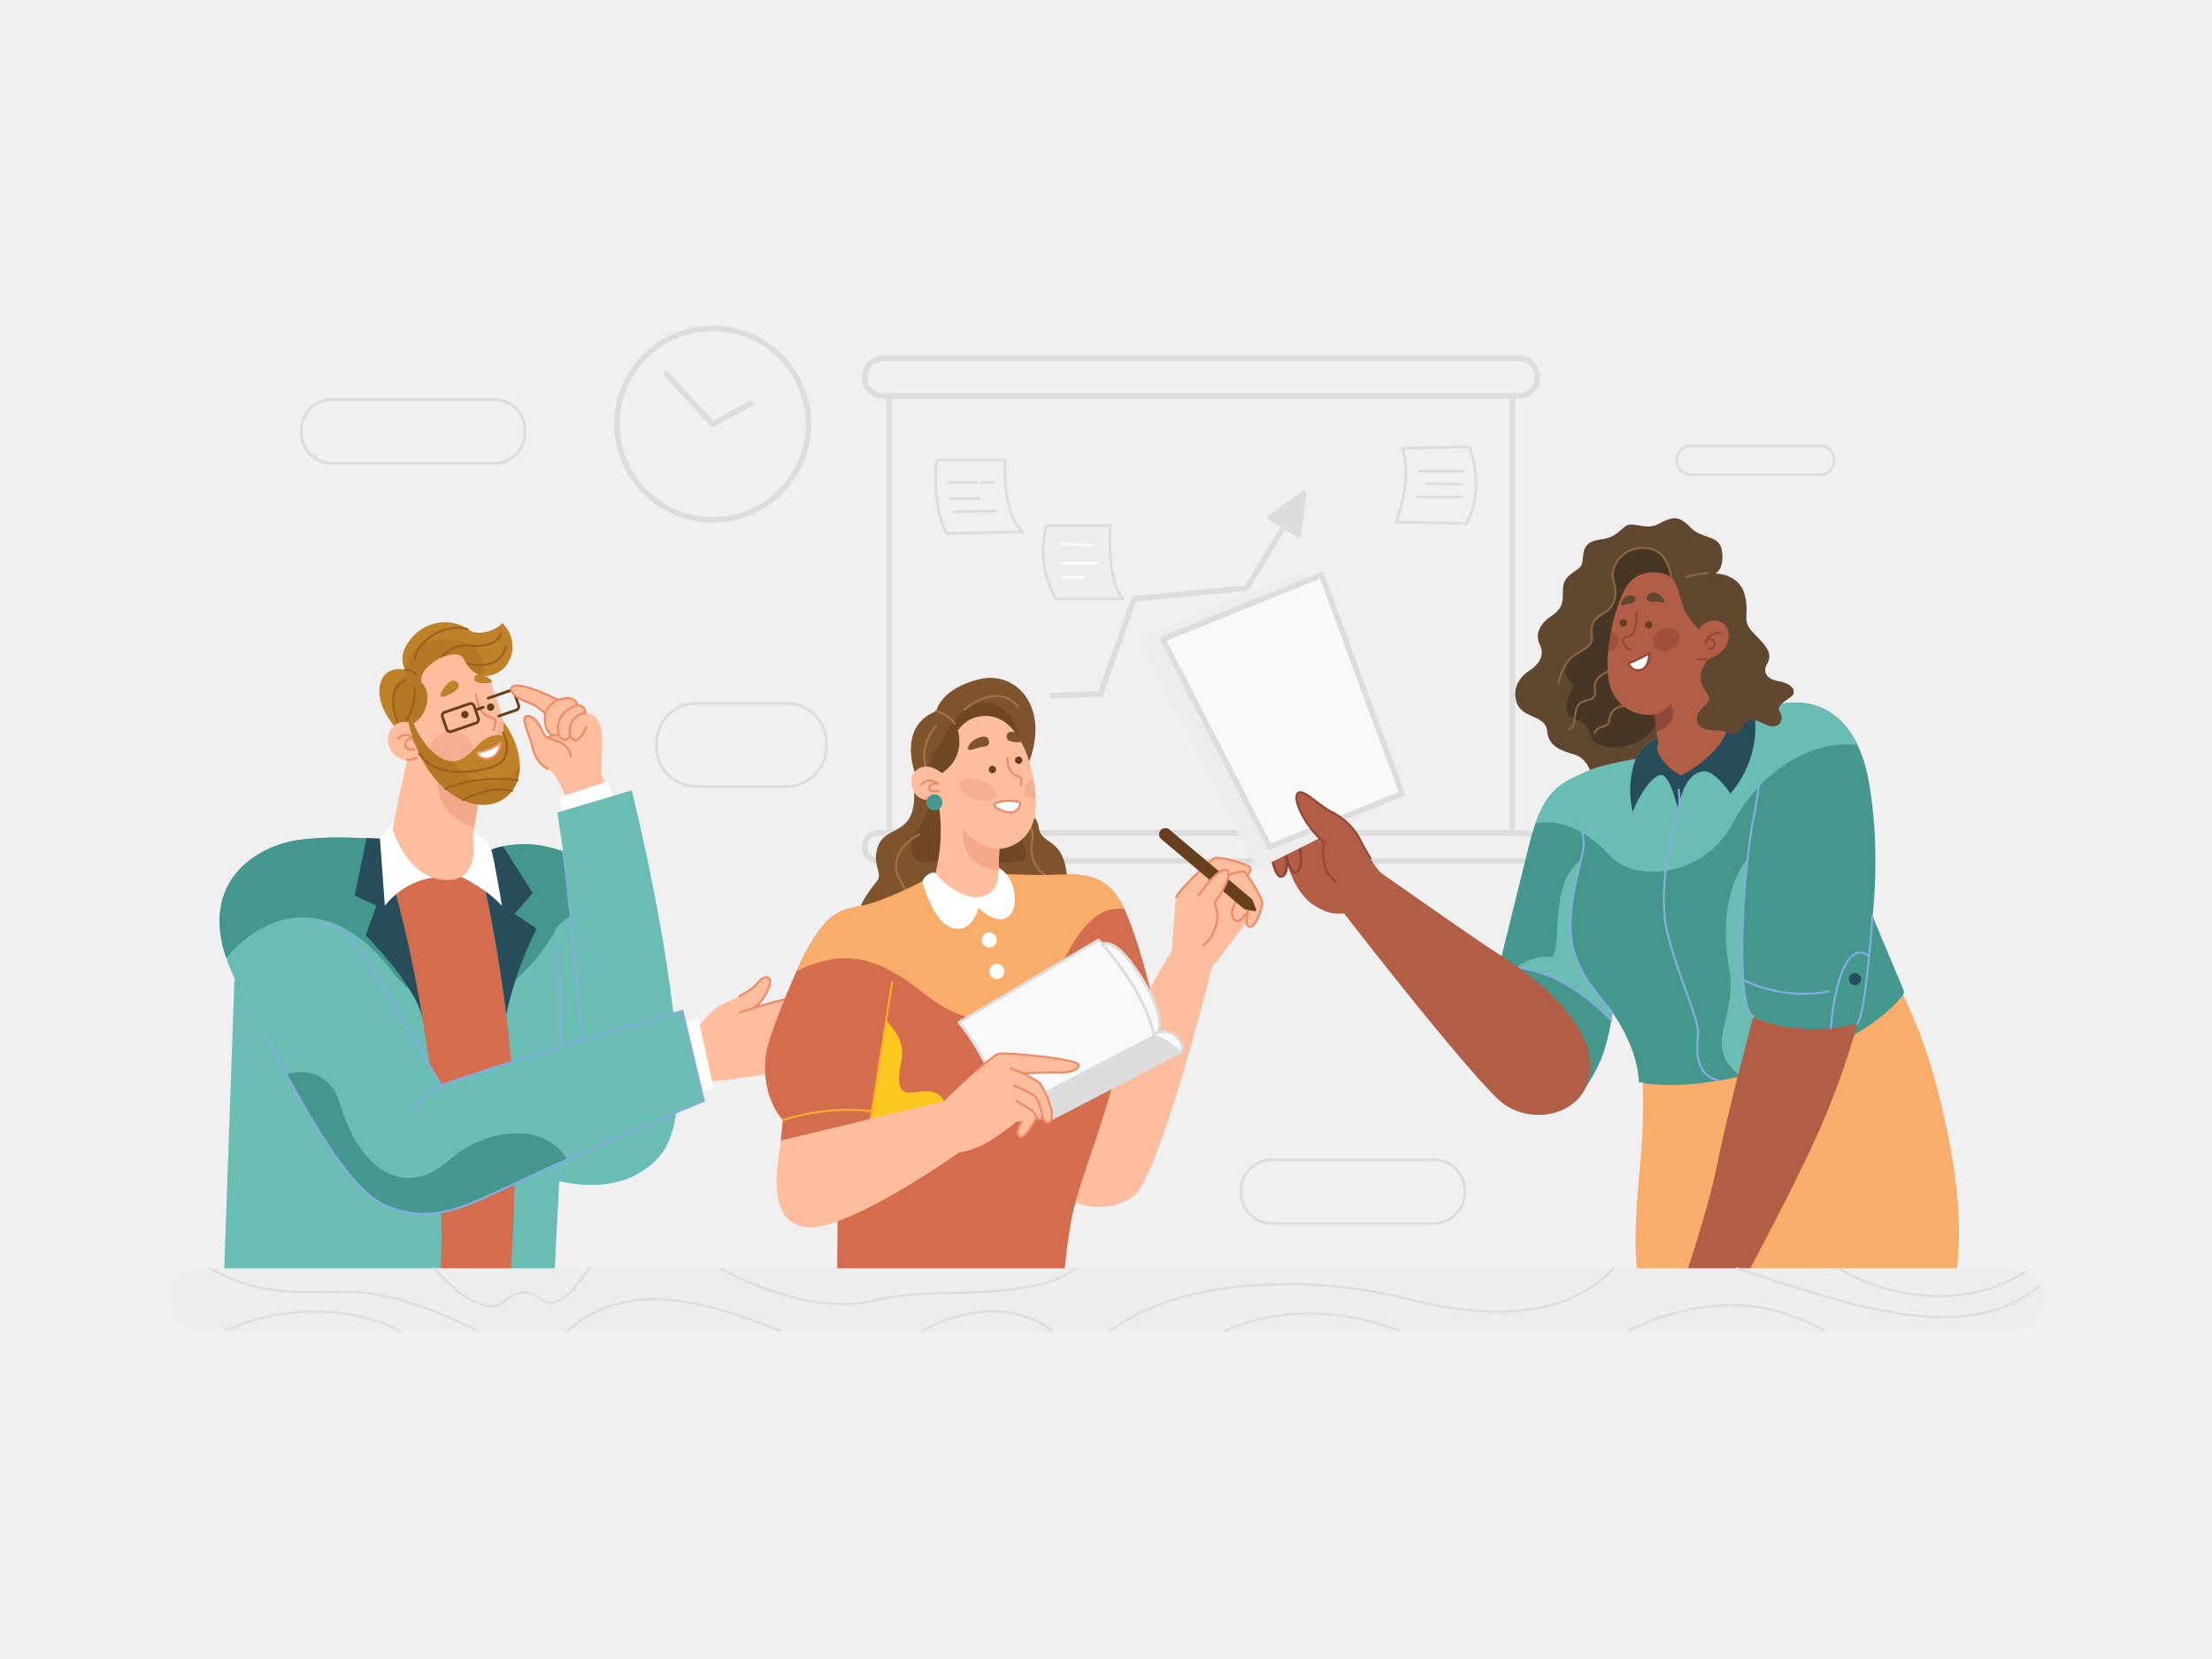
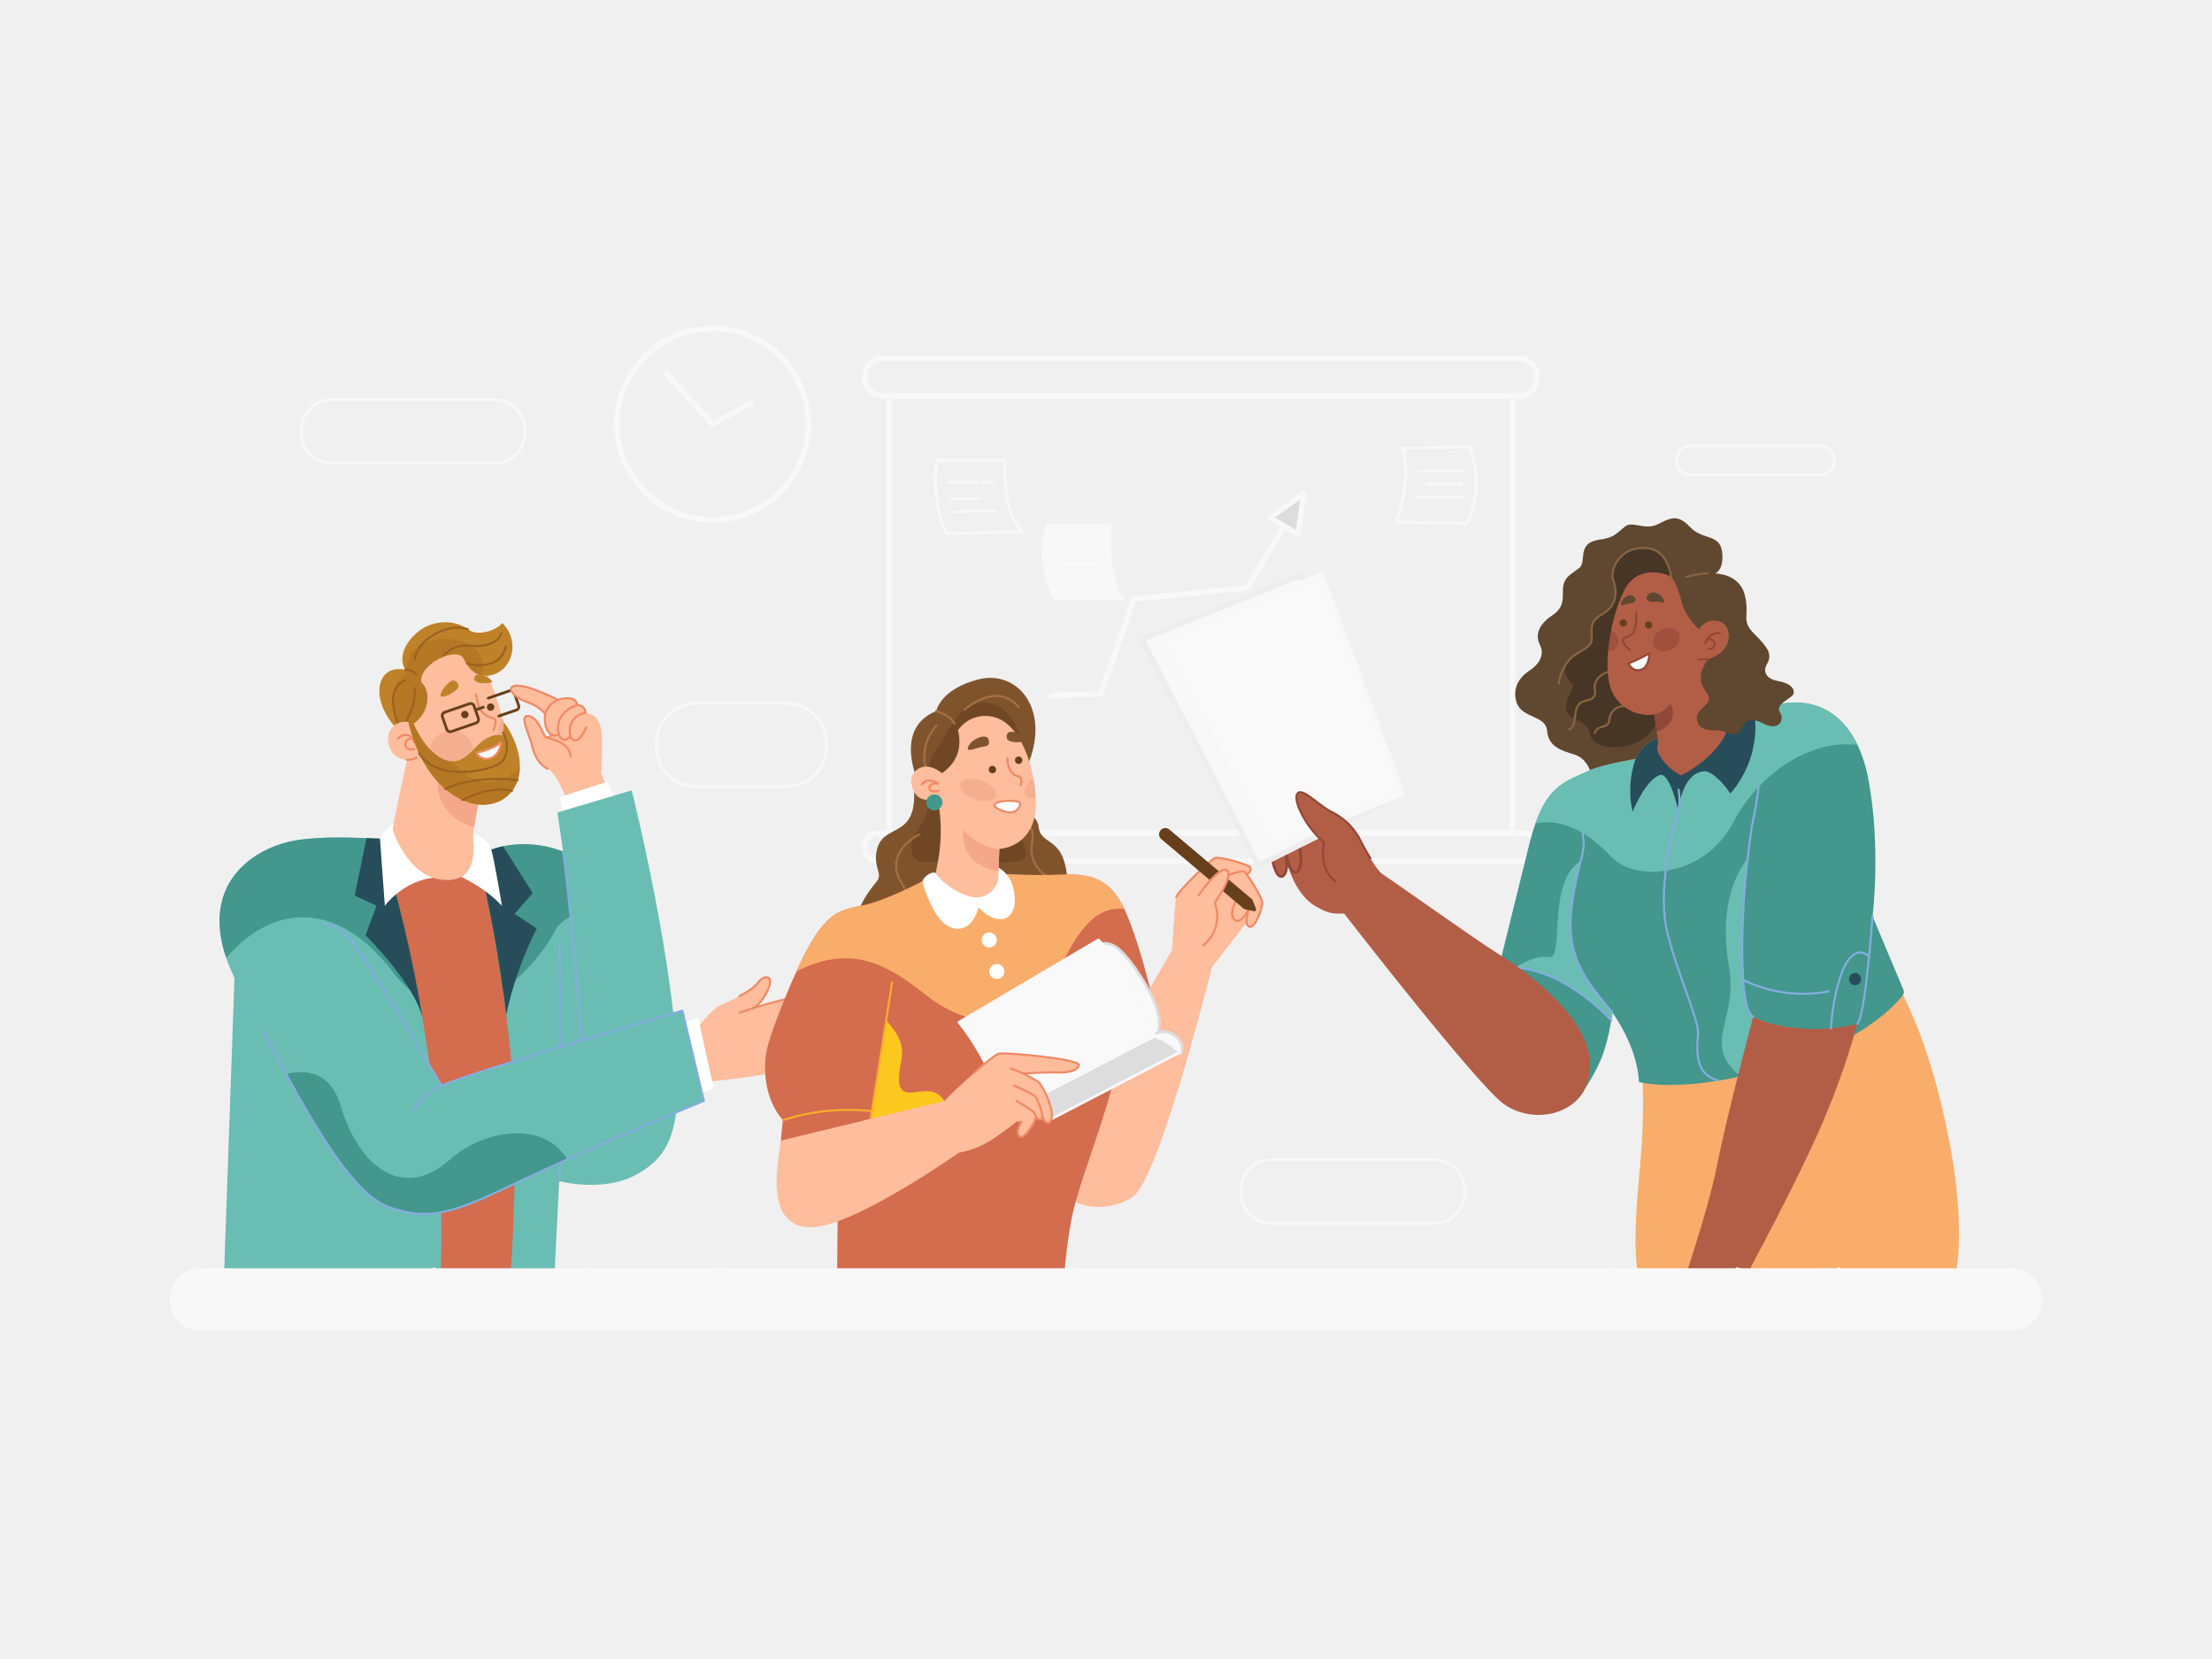
<svg xmlns="http://www.w3.org/2000/svg" viewBox="0 0 800 600">
  <defs>
    <style>
     
-       .cls-1,.cls-13,.cls-18,.cls-2,.cls-21,.cls-23,.cls-27,.cls-31,.cls-4,.cls-41,.cls-46,.cls-49,.cls-5,.cls-7{fill:none;}.cls-1,.cls-2,.cls-3,.cls-34,.cls-35,.cls-40,.cls-49,.cls-5,.cls-6,.cls-7{stroke:#ddd;}.cls-1,.cls-35,.cls-38,.cls-7{stroke-miterlimit:10;}.cls-1,.cls-39,.cls-40,.cls-5,.cls-6{stroke-width:2px;}.cls-13,.cls-18,.cls-2,.cls-21,.cls-22,.cls-23,.cls-27,.cls-28,.cls-3,.cls-31,.cls-34,.cls-39,.cls-4,.cls-40,.cls-41,.cls-46,.cls-47,.cls-49,.cls-5,.cls-6{stroke-linecap:round;stroke-linejoin:round;}.cls-3,.cls-39,.cls-48{fill:#ededed;}.cls-4{stroke:#f9f9f9;}.cls-33,.cls-35,.cls-6{fill:#ddd;}.cls-8{fill:#d46c4e;}.cls-9{fill:#6abdb3;}.cls-10{fill:#43978d;}.cls-11{fill:#264d59;}.cls-12,.cls-22,.cls-47{fill:#fff;}.cls-13{stroke:#83addf;}.cls-13,.cls-18,.cls-21,.cls-22,.cls-27,.cls-28,.cls-31,.cls-41,.cls-46,.cls-47,.cls-49{stroke-width:0.75px;}.cls-14,.cls-28{fill:#febd9d;}.cls-15{fill:#f4a789;}.cls-16{fill:#bf8228;}.cls-17{fill:#b57724;}.cls-18{stroke:#9b621f;}.cls-19{fill:#f4af90;}.cls-20{fill:#683f1d;}.cls-21,.cls-22,.cls-28{stroke:#ef8a66;}.cls-23{stroke:#683f1d;}.cls-24{fill:#264d59;}.cls-25{fill:#7f542d;}.cls-26{fill:#704725;}.cls-27{stroke:#a56f42;}.cls-29{fill:#f9ad6a;}.cls-30{fill:#fcc71f;}.cls-31{stroke:#f7ad2b;}.cls-32,.cls-34,.cls-40{fill:#f9f9f9;}.cls-36{fill:#6abdb3;}.cls-37,.cls-38{fill:#b25e47;}.cls-38,.cls-41,.cls-47{stroke:#934735;}.cls-39{stroke:#ededed;}.cls-42{fill:#a0503d;}.cls-43{fill:#914839;}.cls-44{fill:#604730;}.cls-45{fill:#473526;}.cls-46{stroke:#896442;}</style>
+       .cls-1,.cls-13,.cls-18,.cls-2,.cls-21,.cls-23,.cls-27,.cls-31,.cls-4,.cls-41,.cls-46,.cls-49,.cls-5,.cls-7{fill:none;}.cls-1,.cls-2,.cls-3,.cls-34,.cls-35,.cls-40,.cls-49,.cls-5,.cls-6,.cls-7{stroke:#f8f8f8;}.cls-1,.cls-35,.cls-38,.cls-7{stroke-miterlimit:10;}.cls-1,.cls-39,.cls-40,.cls-5,.cls-6{stroke-width:2px;}.cls-13,.cls-18,.cls-2,.cls-21,.cls-22,.cls-23,.cls-27,.cls-28,.cls-3,.cls-31,.cls-34,.cls-39,.cls-4,.cls-40,.cls-41,.cls-46,.cls-47,.cls-49,.cls-5,.cls-6{stroke-linecap:round;stroke-linejoin:round;}.cls-3,.cls-39,.cls-48{fill:#f8f8f8;}.cls-4{stroke:#f9f9f9;}.cls-33,.cls-35,.cls-6{fill:#ddd;}.cls-8{fill:#d46c4e;}.cls-9{fill:#6abdb3;}.cls-10{fill:#43978d;}.cls-11{fill:#264d59;}.cls-12,.cls-22,.cls-47{fill:#fff;}.cls-13{stroke:#83addf;}.cls-13,.cls-18,.cls-21,.cls-22,.cls-27,.cls-28,.cls-31,.cls-41,.cls-46,.cls-47,.cls-49{stroke-width:0.75px;}.cls-14,.cls-28{fill:#febd9d;}.cls-15{fill:#f4a789;}.cls-16{fill:#bf8228;}.cls-17{fill:#b57724;}.cls-18{stroke:#9b621f;}.cls-19{fill:#f4af90;}.cls-20{fill:#683f1d;}.cls-21,.cls-22,.cls-28{stroke:#ef8a66;}.cls-23{stroke:#683f1d;}.cls-24{fill:#264d59;}.cls-25{fill:#7f542d;}.cls-26{fill:#704725;}.cls-27{stroke:#a56f42;}.cls-29{fill:#f9ad6a;}.cls-30{fill:#fcc71f;}.cls-31{stroke:#f7ad2b;}.cls-32,.cls-34,.cls-40{fill:#f9f9f9;}.cls-36{fill:#6abdb3;}.cls-37,.cls-38{fill:#b25e47;}.cls-38,.cls-41,.cls-47{stroke:#934735;}.cls-39{stroke:#ededed;}.cls-42{fill:#a0503d;}.cls-43{fill:#914839;}.cls-44{fill:#604730;}.cls-45{fill:#473526;}.cls-46{stroke:#896442;}</style>
  </defs>
  <g id="background">
    <rect class="cls-1" x="312.77" y="301.24" width="243.11" height="10.11" rx="4.84" />
    <rect class="cls-1" x="312.77" y="129.59" width="243.11" height="13.59" rx="6.5" />
    <rect class="cls-1" x="321.69" y="143.18" width="225.26" height="158.06" />
    <path class="cls-2" d="M530.28,189.33l-25.38-.54s6.27-15.46,2.19-26.68l24.4-.52a38.58,38.58,0,0,1,2.17,9.67,0,0,0,0,0,0,0C534.18,176.55,533.77,183.21,530.28,189.33Z" />
    <line class="cls-2" x1="513.32" y1="170.43" x2="529.32" y2="170.43" />
    <line class="cls-2" x1="512.53" y1="179.67" x2="528.53" y2="179.67" />
    <line class="cls-2" x1="516.11" y1="174.92" x2="528.7" y2="175.17" />
    <path class="cls-2" d="M338.73,166.46h24.8s-1.36,19.25,6.34,25.82l-27.51.68S336.92,183.9,338.73,166.46Z" />
    <line class="cls-2" x1="355.11" y1="174.47" x2="359.13" y2="174.47" />
    <line class="cls-2" x1="343.16" y1="174.47" x2="353.1" y2="174.47" />
    <line class="cls-2" x1="343.96" y1="180.29" x2="354.12" y2="180.29" />
    <path class="cls-2" d="M345,185.17c.2-.2,15.11-.36,15.11-.36" />
    <path class="cls-3" d="M378.38,190.06h23.2s-1.62,19.57,4.58,26.54H381.82A36.58,36.58,0,0,1,378.38,190.06Z" />
    <line class="cls-4" x1="383.54" y1="203.67" x2="396.92" y2="203.67" />
    <line class="cls-4" x1="384.2" y1="208.79" x2="391.95" y2="208.79" />
    <line class="cls-4" x1="383.54" y1="196.67" x2="395.46" y2="197.24" />
    <path class="cls-5" d="M380.47,251.59l17.55-.67,12.13-34.32,40.79-3.94,19.54-32.37" />
    <polygon class="cls-6" points="471.52 178.51 459.36 187.19 469.5 193.32 471.52 178.51" />
    <circle class="cls-5" cx="257.75" cy="153.39" r="34.63" />
    <polyline class="cls-5" points="241.05 135.31 257.75 153.39 271.65 145.83" />
    <rect class="cls-7" x="448.85" y="419.42" width="80.86" height="23.04" rx="11.02" />
    <rect class="cls-7" x="237.39" y="254.37" width="61.51" height="30.04" rx="14.37" />
    <rect class="cls-7" x="606.35" y="161.24" width="57.04" height="10.45" rx="5" />
    <rect class="cls-7" x="108.98" y="144.5" width="80.86" height="23.04" rx="11.02" />
  </g>
  <g id="Man">
    <g id="body">
      <polygon class="cls-8" points="129.43 318.28 162.82 307.51 187.19 321.95 191.78 466.41 147.78 466.41 129.43 318.28" />
      <path class="cls-9" d="M159.28,461.7H81l3.8-108a65.39,65.39,0,0,1-3-7.28c-9.12-27,9.82-38.91,22.44-41.92,8.64-2.05,21.08-1.67,28.3-1.36,2.19.09,3.9.17,4.88.17a493.61,493.61,0,0,1,14,57.17q.77,4.09,1.42,8.08a.19.19,0,0,1,0,.07C162.05,423.28,159.28,461.7,159.28,461.7Z" />
      <path class="cls-9" d="M230.82,424.44c-12.21,7.15-28.58,2.72-28.58,2.72l-1.82,36.13-16,1S187,432.23,186,401.56c-.37-10.83-1.45-22.77-2.92-34.64-.38-3-.77-5.95-1.19-8.9-2.64-18.61-6.1-36.32-9.14-48.44a31.52,31.52,0,0,1,9.19-3.5A38.92,38.92,0,0,1,203.66,308h0c.7,4.43,1.69,13.42,2.68,23.46,2,20.26,4.07,44.81,4.07,44.81,2.13-30.3,31.41-31.93,34.76,13.91C245.37,411.8,240.14,419,230.82,424.44Z" />
      <path class="cls-9" d="M230.22,388.54l-36.13,8.56L198,333.42l.84-13.63L203.67,308s17.34,10.18,21.07,20.86a64.05,64.05,0,0,1,2.13,11.31C229.15,358.32,230.22,388.54,230.22,388.54Z" />
      <path class="cls-10" d="M226.87,340.18c-5.35-3.34-13.36-7.65-20.52-8.71L198,333.42l.84-13.63L203.67,308s17.34,10.18,21.07,20.86A64.05,64.05,0,0,1,226.87,340.18Z" />
      <path class="cls-10" d="M137.45,303.31a493.61,493.61,0,0,1,14,57.17,39.15,39.15,0,0,1-9.53-9.13c-20.77-27-44.09-23.62-60.12-4.93-9.12-27,9.82-38.91,22.44-41.92,8.64-2.05,21.08-1.67,28.3-1.36C134.76,303.23,136.47,303.31,137.45,303.31Z" />
      <path class="cls-10" d="M206.35,331.47c-2.71,1.45-4.67,3.21-5.54,5-2.26,4.74-9.44,14.87-18.93,21.52-2.64-18.61-6.1-36.32-9.14-48.44a31.52,31.52,0,0,1,9.19-3.5A38.78,38.78,0,0,1,203.67,308C204.37,312.44,205.36,321.43,206.35,331.47Z" />
      <path class="cls-11" d="M152.9,368.56c-2.65-12.56-20.68-30.29-20.68-30.29l3.95-10.7-7.89-3.71,4.29-20.72c2.19.09,3.9.17,4.88.17A493.5,493.5,0,0,1,152.9,368.56Z" />
      <path class="cls-11" d="M194.09,335.85a129.18,129.18,0,0,0-11,31.07,517.59,517.59,0,0,0-10.33-57.34,31.52,31.52,0,0,1,9.19-3.5L192.66,323l-6.56,7.51Z" />
      <path class="cls-12" d="M142.42,297.54a26.32,26.32,0,0,0-5,5.78l1.76,24.25s8-11,21.4-10.21Z" />
      <path class="cls-12" d="M171.24,301c0,.22-4.45,16.13-4.45,16.13s8.73,3.91,14.75,10.49c0,0-2.93-17.82-4-20.8S171.24,301,171.24,301Z" />
      <path class="cls-13" d="M202.29,341.72c.38,10.85.48,74.89,0,85.44" />
      <path class="cls-14" d="M175.78,285.3l-2.4,4.73h0l-.48,1v0s-.88,4.43-1.41,8.16a25.71,25.71,0,0,0-.38,4.6c.23,2.5,1.79,15.73-11.09,14.41s-18-18.11-18-18.11c.48-4.17,5.19-25.23,5.19-25.23s4.92-11.75,19.79-9.66c10,1.4,9.22,12.58,7.63,19.76Z" />
      <path class="cls-15" d="M175.78,285.3l-2.4,4.73h0l-.48,1v0s-.88,4.43-1.41,8.16c-6.4-1.67-14.47-7.28-13.12-19.36l16.27,5.13Z" />
    </g>
    <g id="head">
      <path class="cls-16" d="M146.56,266.49c-13.77-11.54-11.12-26.69,0-24.25,0,0-4.13-5.94,4.13-13.35,4.83-4.34,13.1-5.39,18.75-1.17,3.7,2.78,10.9-.23,12.18-2.43,6.84,6.56,3.74,18.05-5.15,19.11Z" />
      <path class="cls-17" d="M148,266.08c-7.67-8-8-18.28-1.05-22.13,0,0-1.41-11.53,12.08-12.75,14.64-1.32,19.19,9.67,13.16,17.84Z" />
      <path class="cls-18" d="M156.74,245.77c1-8.15,6.7-12.94,12.74-12.27s11.1-1.13,11.82-4.47" />
      <path class="cls-18" d="M165.84,239.29c.53,0,14.59,5.18,17.14-5.56" />
      <path class="cls-18" d="M146,262.49c0-.23,4.78-7,3.94-13.69" />
      <path class="cls-18" d="M146.16,265.85c-3.33-4.83-7.28-16.88.4-19.76" />
      <path class="cls-18" d="M146.56,242.24a5,5,0,0,1,4,1.71" />
      <path class="cls-18" d="M150,238.57c.89-7.64,12.17-13.41,19.17-11" />
      <path class="cls-14" d="M183.49,270.16l-.43.84-7.28,14.3-2.4,4.73h0l-.49,1-12.41-10.53-8-6.82a29.41,29.41,0,0,1-5.24,1.18,6.94,6.94,0,0,1-6.51-5.19c-1.71-5.54,2.5-9.33,7-8.53a6.85,6.85,0,0,1,1.84.57c6.13-4.19,6.11-12.42,2.81-14.88-1.19-6.55,13.05-13.51,15.38-8.46,3.27,7.11,8.71,6,8.71,6a108.65,108.65,0,0,1,5.4,15.85c.08.32.16.65.23.95A43.35,43.35,0,0,1,183.49,270.16Z" />
      <circle class="cls-19" cx="163.27" cy="272.25" r="7.99" />
      <path class="cls-19" d="M183.49,270.16l-.43.84a7.19,7.19,0,0,1-1.19-10.76c.08.32.16.65.23.95A43.35,43.35,0,0,1,183.49,270.16Z" />
      <path class="cls-15" d="M175.78,285.3l-2.4,4.73h0l-.49,1-12.41-10.53Z" />
      <circle class="cls-20" cx="168.13" cy="258.43" r="1.34" />
      <circle class="cls-20" cx="177.43" cy="255.74" r="1.34" />
      <path class="cls-16" d="M171.53,245.45c-.11,2.17,6,1.83,6.41,1.18C178.5,245.77,171.72,241.83,171.53,245.45Z" />
      <path class="cls-16" d="M159.34,251.19c-.38,2.39,6.08-1.25,6.45-2.64a2,2,0,0,0-2-2.44C162.38,246.29,159.6,249.54,159.34,251.19Z" />
      <path class="cls-16" d="M188,277.3a16.55,16.55,0,0,1-.4,3.5c-2.49,10.79-15.5,14.47-27.19,4-9.87-8.83-12.68-23.64-12.68-23.64a.21.21,0,0,1,0-.06,6.85,6.85,0,0,1,1.84.57s2.52,6.77,7.59,10.89c2.24,1.83,4.33,2.8,6.4,2.82,2.6,0,5.17-1.45,8-4.6,5-5.64,8.78-5.13,10.17-4.81a14.25,14.25,0,0,0,.39-4.81h0C184.19,263.53,188.08,270.34,188,277.3Z" />
      <path class="cls-21" d="M172.16,251.19c.87,6.45,3.12,7.64,6.24,8.59,1.94.6,0,4.3,0,4.3" />
      <path class="cls-22" d="M181.16,268.5c-.58,6.84-7.42,7.34-8.76,3.67C172.4,272.17,178.18,271.22,181.16,268.5Z" />
      <path class="cls-21" d="M147.2,274.84a10.35,10.35,0,0,0,3.41-.77" />
      <path class="cls-21" d="M143.94,267.14c.79-1.23,4.41-2.81,5.95,1.36" />
      <path class="cls-21" d="M149.19,267.15c-3.48-.49-3.68,4.81.56,3.8" />
      <rect class="cls-23" x="160.46" y="255.85" width="12.1" height="7.37" rx="1.32" transform="translate(-75.66 68.65) rotate(-19.07)" />
      <path class="cls-23" d="M176.57,252.51l7.83-2.71a1.26,1.26,0,0,1,1.6.78l1.58,4.59a1.26,1.26,0,0,1-.77,1.6l-6.39,2.2" />
      <path class="cls-17" d="M188,277.3a16.55,16.55,0,0,1-.4,3.5c-2.49,10.79-15.5,14.47-27.19,4-9.87-8.83-12.68-23.64-12.68-23.64a.21.21,0,0,1,0-.06,6.85,6.85,0,0,1,1.84.57s2.52,6.77,7.59,10.89c2.24,1.83,4.33,2.8,6.4,2.82,5.41,6.11,9.48,8,14.42,7.32A16.31,16.31,0,0,0,188,277.3Z" />
      <path class="cls-18" d="M167.24,289.34c7.75-3.81,13.84-4.42,17.91-3.27" />
      <path class="cls-18" d="M161.07,285.4c6.57-3.56,19-4.38,26.12-3.21" />
      <path class="cls-18" d="M151.59,272.51c6.76,10.29,24.71,6.23,28.75,3.84,3.83-2.28,3.55-8.22,1.59-11.41h0" />
      <path class="cls-23" d="M172,256.77s2.8-1,2.8-1" />
    </g>
    <g id="hand">
      <path class="cls-14" d="M185.06,248.59c-1.14,1.3,1.58,3.94,5.7,5.35a15.85,15.85,0,0,1,6.43,4.16s-.95,5.66,2.37,7.67c0,0-1.47,1.76-2.42.52s-2.92-7.74-6.6-7.32c-2.54.29,1.3,7.62,1.85,10.49s2.22,6.9,5.7,8.58,7.11,11.79,7.11,11.79,14.06-5.11,14.11-5.23-1.89-5-1.89-5,.39-7.11.34-12.39-1.84-9.21-6.08-9.34c0,0,.43-2.62-2.88-2.87,0,0-.22-4-7-1.93C201.82,253.09,187.5,245.8,185.06,248.59Z" />
      <path class="cls-12" d="M203.67,294.72c-.2-.29-1.24-6.45-1.24-6.45l17.19-5.55,3,7Z" />
      <path class="cls-21" d="M211.68,257.89s.43-2.62-2.88-2.87c0,0-.22-4-7-1.93,0,0-14.32-7.29-16.76-4.5-1.14,1.3,1.58,3.94,5.7,5.35a15.85,15.85,0,0,1,6.43,4.16s-.95,5.66,2.37,7.67c0,0-1.47,1.76-2.42.52s-2.92-7.74-6.6-7.32c-2.54.29,1.3,7.62,1.85,10.49s2.22,6.9,5.7,8.58" />
      <path class="cls-21" d="M197.33,266.49c1.37.88,8.7,1.58,9.07,7.17" />
      <path class="cls-21" d="M199.56,265.77a2.68,2.68,0,0,0,2.49-.1" />
      <path class="cls-21" d="M197.19,258.1a8.2,8.2,0,0,1,4.63-5" />
      <path class="cls-21" d="M208.63,255c-6.07,2.13-7.08,6.59-6.81,9.13s1.37,3.55,2.81,3.33a2.15,2.15,0,0,0,1.56-1.52" />
      <path class="cls-21" d="M211.68,257.89a6.23,6.23,0,0,0-5.6,5.9c-.32,3.64,1.64,4.47,3,3.65,1.5-.95,3-4.42,3-4.42" />
      <path class="cls-9" d="M245.18,390.19c-1.85,28-32.06,23.15-34.76-13.91,0,0-2.07-24.55-4.07-44.81-1-10-2-19-2.68-23.46l-2.08-14.17,26.89-8s5.29,21.12,9.92,46.68c1.92,10.62,3.73,22,5,32.94A234.55,234.55,0,0,1,245.18,390.19Z" />
      <path class="cls-13" d="M210.42,376.28s-2.07-24.55-4.07-44.81c-1-10-2-19-2.68-23.46" />
    </g>
    <g id="hand-2" data-name="hand">
      <path class="cls-14" d="M251.6,373c.07-.23,5.08-7.9,9.79-9.88s10.86-5,12.84-7.79,6-2.84,3.49,2.71-5.39,6.6-5.39,6.6,12.83-3.79,20.35-5.31,9.87,1.82,2.13,4.71a78.08,78.08,0,0,0-12.46,5.77s13.06-1.67,18.45-1.6,7,3-.3,4.79c4.94.07,5.7,2.88-.15,4.17S284.63,381,284.63,381s10.41-.68,14.62,0,2,4-3.68,4.63-36,6.07-40.71,5.39Z" />
      <path class="cls-21" d="M267.43,360.26c3-1.56,5.62-3.31,6.8-5,2-2.76,6-2.84,3.49,2.71s-5.39,6.6-5.39,6.6,12.83-3.79,20.35-5.31,9.87,1.82,2.13,4.71a78.08,78.08,0,0,0-12.46,5.77s13.06-1.67,18.45-1.6,7,3-.3,4.79c4.94.07,5.7,2.88-.15,4.17S284.63,381,284.63,381s10.41-.68,14.62,0,2,4-3.68,4.63" />
      <polygon class="cls-12" points="243.4 370.61 252.51 368.18 258.13 393.62 250.76 396.05 243.4 370.61" />
      <line class="cls-21" x1="267.54" y1="366.21" x2="272.33" y2="364.61" />
      <line class="cls-21" x1="283.16" y1="375.47" x2="300.5" y2="372.97" />
      <path class="cls-9" d="M254.54,398.1s-26.8,11.11-49.41,21.2c-5.56,2.49-10.86,4.91-15.46,7.08-23.27,11.05-33.15,16-49.09,10.12-11.3-4.18-23-22.43-37.13-48.06-5.78-10.5-11.94-22.23-18.65-34.74-3.34-12.79,17.62-22,32.18-19.72.07,0,4.45,0,9.14,5,5.59,5.92,33.55,53.65,33.55,53.65,9-4.36,87.12-27.12,87.12-27.12Z" />
      <path class="cls-10" d="M205.13,419.3c-5.56,2.49-10.86,4.91-15.46,7.08-23.27,11.05-33.15,16-49.09,10.12-11.3-4.18-23-22.43-37.13-48.06,7.37-1.74,16.1-.73,19.67,11.26,6.84,23,23,34.48,39.55,19.72C175.59,407.92,197.07,405.55,205.13,419.3Z" />
      <path class="cls-13" d="M117,334s4.42,0,9.14,5c5.59,5.93,33.55,53.66,33.55,53.66,9-4.37,87.12-27.12,87.12-27.12l7.75,32.59s-41.6,17.24-64.87,28.28-33.14,16-49.08,10.11c-13.42-4.94-27.43-29.71-45.29-63.12" />
      <path class="cls-13" d="M149.55,401.56s4.2-6.65,10.12-8.93" />
    </g>
  </g>
  <g id="Girl_Mid" data-name="Girl Mid">
    <g id="head-2" data-name="head">
      <path class="cls-25" d="M309.46,335.22c.23-7.66,5.38-13.61,7.66-16.47s-1.41-5.05,0-11.32c2.18-9.6,13.5-4.2,13.5-19.66,0-4.8,1.14-5.83,1.14-5.83s-8.46-18.62,6.86-24.8c0,0,1.37-7.9,15.32-11.45s26.53,10.86,17.5,31.67l-.69,16.47a6.07,6.07,0,0,1,4.92,5.49c1,7,9.94,2.63,10.4,20.69Z" />
      <path class="cls-26" d="M341.9,310.73c-6.93,2.15-12.37,1.76-12.37-4.43,0-5.82,7.19-8.92,6-18.37s.65-13.94,3.83-18,7.77-18,19.07-15.53,13,23,13,23l-6,19.05s7.31,10.15,5.16,13.84S341.9,310.73,341.9,310.73Z" />
      <path class="cls-27" d="M369,297.27s5.72.09,4.26,7.44a11.42,11.42,0,0,0,6.32,12.65" />
      <path class="cls-27" d="M338.62,262.41c-6.35,7.44-3.89,14.87-3.89,14.87" />
      <path class="cls-27" d="M332.46,301.78c-6.89,3.53-10.91,10.43-6.62,17.13a10.7,10.7,0,0,1,1.38,9" />
      <path class="cls-27" d="M338.62,257.14s5.1,1.48,6.57,4.64" />
      <path class="cls-27" d="M348.82,256.68s11.41-10.5,19.59-1" />
      <path class="cls-14" d="M374.61,290.18c.25,13.23-8.82,16.58-13.19,16.84h0c-10,.36-19.29-11-22.39-15.27-.11-.89-.23-1.8-.38-2.72-5.95,1.27-8.39-1.51-9.06-5.71s4.45-9.07,11.09-3.69c6.22-4.29,7.09-10.25,5.79-15.54A12.05,12.05,0,0,1,360,259.48c6.95,2,11.8,11.54,13.71,21.89a56,56,0,0,1,.85,7.15C374.58,289.08,374.6,289.63,374.61,290.18Z" />
      <path class="cls-25" d="M364.09,266.84c.21,1.76,4.75,2,6.79,1S363.49,261.82,364.09,266.84Z" />
      <path class="cls-25" d="M350,270.61c-.35,1.56,4.11-.49,5.74-.6s2.48-.83,1.66-2.83S350.78,267.25,350,270.61Z" />
      <circle class="cls-20" cx="358.92" cy="278.32" r="1.34" />
      <circle class="cls-20" cx="368.41" cy="274.94" r="1.34" />
      <path class="cls-21" d="M364.35,274.23c-.09,4,1.84,5.38,2.3,5.83,1.1,1.07,3.63,0,2.48,3.9" />
      <path class="cls-22" d="M359.72,290.87c1.73-1.73,8.31-1.37,9-.68s-.51,3.66-3.37,3.62S358.91,291.68,359.72,290.87Z" />
      <path class="cls-21" d="M333.33,283.76c1.52-2.22,4.66-1.48,5.93-.37-4.07-.68-4.44,3.86.12,2.65" />
      <path class="cls-19" d="M360.15,287.85c-.63,1.89-4,2.45-7.57,1.26s-5.9-3.69-5.26-5.58,4-2.45,7.57-1.25S360.79,286,360.15,287.85Z" />
      <path class="cls-19" d="M374.55,288.52c-1.67.31-3.06,0-3.7-.92-1-1.51.24-4.18,2.85-6.23A56,56,0,0,1,374.55,288.52Z" />
      <path class="cls-10" d="M335,290.19a2.91,2.91,0,1,0,2.91-2.91A2.91,2.91,0,0,0,335,290.19Z" />
    </g>
    <g id="hand-3" data-name="hand">
      <path class="cls-14" d="M452.54,331.42l-14.23,18.42s-19,76.55-28.61,83a22.24,22.24,0,0,1-20.71,2c0-.05,0-.09,0-.14s-8.49-7.15-6.87-17.67c.15-1,19.17-33.84,27.32-48.32,6.51-11.66,14.43-25,14.43-25Z" />
      <path class="cls-14" d="M423.91,343.72s1.11-17.29,1.5-19.24,12.07-13.18,13.73-14.07,12,2.17,12.85,3.12-.11,3.17-2.89,3-.39,6.56-.39,6.56,4.49,4.76,3.83,8.33c0,0-17.45,17.58-17.68,17.52S423.91,343.72,423.91,343.72Z" />
      <path class="cls-14" d="M423.91,343.72s1.11-17.29,1.5-19.24,12.07-13.18,13.73-14.07,12,2.17,12.85,3.12-.11,3.17-2.89,3-.39,6.56-.39,6.56,4.49,4.76,3.83,8.33c0,0-17.45,17.58-17.68,17.52S423.91,343.72,423.91,343.72Z" />
      <path class="cls-21" d="M425.41,324.48c.39-2,12.07-13.18,13.73-14.07s12,2.17,12.85,3.12-.11,3.17-2.89,3" />
      <path class="cls-28" d="M442.09,317.36c.17-.38,6.67-2.55,7.78-2.16s6.45,9.28,6.62,11.06-2.36,9.59-4.67,8.9.09-7.32.09-7.32Z" />
      <path class="cls-28" d="M446.59,332.76c1.89,1.25,4.08-1.62,5.32-4.92l-4.2-3.41S443.81,330.93,446.59,332.76Z" />
      <path class="cls-20" d="M452.92,325.32l1.36,3.43a.59.59,0,0,1-.67.8l-3.61-.76-30-25.32a2.26,2.26,0,0,1-.27-3.19h0a2.27,2.27,0,0,1,3.19-.27Z" />
      <path class="cls-28" d="M433.48,323.79c3.38-4.88,7.09-8.72,8.89-9.16,2.72-.66,3.34,2.57-3.06,11.91a13.35,13.35,0,0,1-4.11,15.34" />
    </g>
    <g id="body-2" data-name="body">
      <path class="cls-8" d="M406.06,381c-.21,1-1.73,3.78-2,4.75-4.43,18.86-11.85,37.1-15.07,48.92a101.36,101.36,0,0,0-2.19,10.41c-1.62,9.88-2.13,19.19-2.13,19.19l-73.08-1.37-8.85-.16.34-37.38.08-7.86s-20.89-1.44-21.05-1,1-11.42,1-11.42c-6.85-7.85-7.27-19.36-5.58-26.29,1.14-4.64,5.79-17.14,10.56-27.56a94.73,94.73,0,0,1,6.69-12.69c6-8.88,9.72-9.55,17.59-11.17s21.23-8.65,21.23-8.65L359,315.89s13.28.92,25.11.42c11.25-.48,17.57,2.06,22.51,12.42.27.54.52,1.11.78,1.7,3.65,8.51,6.93,20.66,8.52,26.94C410.88,369.55,406.06,381,406.06,381Z" />
      <path class="cls-29" d="M406.63,328.73c-10.37-1.13-16.85,7.48-24.46,23.78-9.09,19.41-28.92,22.09-47.91,6.87-16.72-13.42-29-16.58-46.12-8.14a94.73,94.73,0,0,1,6.69-12.69c6-8.88,9.72-9.55,17.59-11.17s21.23-8.65,21.23-8.65L359,315.89s13.28.92,25.11.42C395.37,315.83,401.69,318.37,406.63,328.73Z" />
      <path class="cls-30" d="M313.72,412.19l6.79-43.35c1.89,2.9,7.1,6.93,5.42,15.12-4.28,20.68,10,4.3,15.57,14.25C343.81,402.35,324.29,409.12,313.72,412.19Z" />
      <path class="cls-12" d="M338.49,315.75c-2-.86-4.84,1.95-4.84,3s2.88,10,6.72,14.18,10.86,5.1,13.52-4.72c7.09,7.38,14,4.6,13.07-4.39s-7.35-10.73-7.35-10.73Z" />
      <polyline class="cls-31" points="313.11 416.08 313.72 412.19 320.51 368.84 322.64 355.3" />
      <path class="cls-31" d="M283.16,405.1a77.82,77.82,0,0,1,32.18-3.23" />
      <circle class="cls-12" cx="357.78" cy="339.94" r="2.72" />
      <circle class="cls-12" cx="360.51" cy="351.35" r="2.72" />
      <path class="cls-14" d="M289.11,443.27h-.05c-11.49-3.95-7.95-21.57-6.62-30.78l12.83-3.1,19.64-4.74S318.28,447.91,289.11,443.27Z" />
      <path class="cls-14" d="M361.42,307c0,.25-.16,4.8-.29,8.07-.05,1.44-.11,2.64-.13,3.09-.08,1.51-3.28,7.81-10,6.13s-12.35-7.47-12.51-8.57,2.9-9.73,1.27-23C345.61,285.88,362.76,290.19,361.42,307Z" />
      <path class="cls-15" d="M361.42,307s-.16,4.72-.29,8.08c-4.63-.63-13.41-3.37-12.88-15.18C350.18,302.82,356.83,307.23,361.42,307Z" />
    </g>
    <g id="hand-4" data-name="hand">
      <path class="cls-32" d="M417.46,375.29a.49.49,0,0,1-.38-.21l-22.29-31.66a.44.44,0,0,1-.08-.4.49.49,0,0,1,.24-.32,9.8,9.8,0,0,1,4.68-1.53c3.62,0,7.29,3.37,12.68,11.64,10,15.32,6.77,21,5.55,22.32a.52.52,0,0,1-.37.16Z" />
      <path class="cls-33" d="M399.63,341.67c3.16,0,6.6,2.73,12.26,11.42,8.31,12.74,7.74,19.31,5.6,21.7l-22.3-31.66a9.28,9.28,0,0,1,4.44-1.46m0-1h0a10.24,10.24,0,0,0-4.92,1.59,1,1,0,0,0-.49.65,1,1,0,0,0,.16.8l22.29,31.66a1,1,0,0,0,.76.42h.06a1,1,0,0,0,.74-.33c1.28-1.43,4.67-7.3-5.5-22.92-5.5-8.43-9.29-11.87-13.1-11.87Z" />
      <path class="cls-32" d="M426.62,381.11a.56.56,0,0,1-.27-.08l-9.13-5.81a.52.52,0,0,1-.23-.39.53.53,0,0,1,.16-.41,5.36,5.36,0,0,1,3.61-1.38,7.35,7.35,0,0,1,5.32,2.57c2.53,2.81,1,5.25,1,5.27A.51.51,0,0,1,426.62,381.11Z" />
      <path class="cls-33" d="M420.76,373.54a6.85,6.85,0,0,1,4.95,2.41c2.3,2.55.91,4.66.91,4.66l-9.13-5.82a4.81,4.81,0,0,1,3.27-1.25m0-1a5.8,5.8,0,0,0-3.94,1.51,1,1,0,0,0,.13,1.59l9.13,5.81a1,1,0,0,0,1.38-.29c.07-.11,1.78-2.79-1-5.88a7.83,7.83,0,0,0-5.69-2.74Z" />
      <path class="cls-34" d="M346.84,369.72l50.43-29.78s16.77,17.58,20.22,34.85L364,402.56S358.06,383.45,346.84,369.72Z" />
      <path class="cls-35" d="M366.5,401.25l12.91,3.85,47.21-24.49a21.85,21.85,0,0,0-9.13-5.82Z" />
      <path class="cls-14" d="M390.24,385.28c-.48,2.27-5.06,2.8-7.87,2.62s-12.15.36-12.15.36,5.18,2.8,5.72,3.33a30.27,30.27,0,0,1,3.88,8.11c1.36,4.17.35,6.67-1,6.37s-1.84-2.49-1.84-2.49c-.48,2.79-2.21.47-2.21.47,0,.89-4.29,8.52-6,7s.7-5.41.7-5.41h-1.77A96.48,96.48,0,0,1,357.4,413a32.44,32.44,0,0,1-10.63,3.89s-8.27,5.86-18.69,12.1c-12.87,7.74-29,16.09-36.84,14.79a11,11,0,0,1-9-7.33v0a1.34,1.34,0,0,0-.07-.18c-.05-.14-.13-.36-.22-.65-1.17-4-3.83-21.24,32.94-31l.23-.06,26.36-6.37c5.49-5.6,17.7-16.5,19.72-17.1S390.72,383,390.24,385.28Z" />
      <path class="cls-21" d="M369.43,405.61s-2.43,3.86-.7,5.41,6-6.08,6-7c0,0,1.73,2.32,2.21-.48,0,0,.47,2.21,1.84,2.51s2.39-2.21,1-6.38a29.8,29.8,0,0,0-3.88-8.1c-.53-.54-5.72-3.34-5.72-3.34s9.35-.54,12.16-.36,7.39-.35,7.86-2.62-27.05-4.77-29.07-4.17c-1,.3-4.58,3.17-8.57,6.67" />
      <line class="cls-21" x1="370.22" y1="388.26" x2="365.54" y2="386.41" />
      <path class="cls-21" d="M366.76,392.63s7.48,3.22,8,4.31,2.05,4.4,2.2,6.63" />
      <path class="cls-21" d="M367.6,398.1s5.56,3.43,6.22,4.09a4.37,4.37,0,0,1,.93,1.86" />
    </g>
  </g>
  <g id="Girl_L" data-name="Girl L">
    <g id="body-3" data-name="body">
      <path class="cls-29" d="M594.08,390.83a232.76,232.76,0,0,1-.87,30c-1.54,16.9-2.65,31.14-.5,42H706.94s4.42-16-1.65-48.47-14.35-48.91-17-54.54Z" />
      <path class="cls-10" d="M688.15,360c-2.61,3.36-13.14,15.09-38.89,23.78l-1.2.4a190.39,190.39,0,0,1-18.64,5.13c-24.83,5.46-36.7,2-36.7,2-.33-7.88-3.73-15.36-6.39-20.08a50.56,50.56,0,0,0-3.2-5,75.1,75.1,0,0,1-2.87,13.43c-2.53,8.1-7.8,14.85-7.53,15.12-13.33,20.22-37.58-11.6-31.71-40.57,0,0,6.74-27.53,12-48.59.74-3,1.5-5.55,2.29-7.79,4.84-13.69,10.78-15.17,19.69-19.26,4.89-2.11,16.55-4.06,16.55-4.06a14.09,14.09,0,0,1,7.92-7.48l-.29-2c1.65-.21,3.38-.44,5.16-.7l3.09-.46.36-.06,1.49-.23c1.81-.29,3.66-.61,5.5-.95l1.73-.32,1.3-.26a110.17,110.17,0,0,0,19.3-5.35c.81-.33,1.62-.63,2.41-.89l.72-.24.54-.16.89-.25c.3-.09.6-.16.9-.23l.46-.11,1-.2.34-.07,1-.16.44-.06.17,0q.51-.08,1-.12l1.07-.08h.3l1.18,0c9.41,0,17.37,5.08,22.28,15.33a50.76,50.76,0,0,1,3.94,12.55c4.59,24.43,1.49,49.4,1.49,49.4L688.41,358A2,2,0,0,1,688.15,360Z" />
      <path class="cls-36" d="M671.79,269.39c-19.08-2.12-36.88,12.48-44.91,28-10.4,20.1-35.48,21.7-44.16,12.5-5.84-6.2-15.53-14.41-27.4-12.11,4.84-13.69,10.78-15.17,19.69-19.26,4.8-2.07,16.11-4,16.54-4.05h0a14.09,14.09,0,0,1,7.92-7.48l-.29-2c1.65-.21,3.38-.44,5.16-.7l3.09-.46.36-.06,1.49-.23c1.81-.29,3.66-.61,5.5-.95l1.73-.32,1.3-.26a123.17,123.17,0,0,0,16.74-4.38c.89-.31,1.74-.64,2.56-1s1.62-.63,2.41-.89l.72-.24.54-.16.89-.25c.3-.09.6-.16.9-.23l.46-.11,1-.2.34-.07,1-.16.44-.06.17,0q.51-.08,1-.12l1.07-.08h.3l1.18,0C658.92,254.06,666.88,259.14,671.79,269.39Z" />
      <path class="cls-9" d="M583.13,366.17c-.12,1-.25,2-.41,2.9-.49-.55-15.67-17.77-34.71-19.16,3.56-2.14,8.58-4.56,12.07-3.73,6,1.42-1-27,11.61-34.83-1.56,6.48-4.2,16.77-3.61,25.77C569,350.65,577.2,358.65,583.13,366.17Z" />
      <path class="cls-9" d="M650,378.39a33.35,33.35,0,0,1-.74,5.34l-1.2.4a190.39,190.39,0,0,1-18.64,5.13l-.75-.64c-13.17-11.53,0-19.56-3.34-38.78-3.77-21.68,2.35-33.84,6.8-39.51a304.64,304.64,0,0,0-2,33.05c.2,16.61,1.45,22.63,4,24.32,3.32,1.9,8.62,3.35,14.65,4Z" />
      <path class="cls-11" d="M634.86,263.88A36.94,36.94,0,0,1,625.81,287c-2.33-3.53-6.67-8.33-9.59-8.06-8,.73-9.27,14.16-9.27,14.16s-3-14-6.66-12.78c-5.18,1.71-9.84,13.25-9.84,13.25a34.42,34.42,0,0,1,1.1-19.14h0a14.09,14.09,0,0,1,7.92-7.48l-.29-2c1.65-.21,3.38-.44,5.16-.7l3.09-.46.36-.06,1.49-.23c1.81-.29,3.66-.61,5.5-.95l1.73-.32,1.3-.26a123.17,123.17,0,0,0,16.74-4.38A49.36,49.36,0,0,1,634.86,263.88Z" />
      <path class="cls-37" d="M671.75,370.25a280.54,280.54,0,0,1-14.89,41c-10.18,22.61-30.67,60.16-30.67,60.16l-19.1-2.67s10.32-29.15,14-47.73c1.9-9.62,4.91-21.92,7.57-32.41,2.49-9.77,4.68-18,5.41-20.92,3.32,1.9,8.62,3.35,14.65,4A62.27,62.27,0,0,0,671.75,370.25Z" />
      <path class="cls-13" d="M671.75,370.25c3-3.16,5.47-38.91,5.47-38.91" />
      <path class="cls-13" d="M636.14,284s-1,7.87-2.06,12.34c-.45,1.81-1.21,7.15-2,14a304.64,304.64,0,0,0-2,33.05c.2,16.61,1.45,22.63,4,24.32" />
      <path class="cls-13" d="M630.5,354.45a49.9,49.9,0,0,0,30.89,4.11" />
      <path class="cls-13" d="M662.21,371.93c.26-6.88,2.58-20,6.35-24.79,4.18-5.31,7.4-1.08,7.4-1.08" />
      <path class="cls-11" d="M668.71,354.09a2.19,2.19,0,1,0,2.18-2.18A2.19,2.19,0,0,0,668.71,354.09Z" />
      <path class="cls-13" d="M607.1,285.63c.64,4.55.4,5.9-1.33,11.92s-6.06,25.36-2.89,39.1c3.38,14.67,11.5,32,11.25,37s-1.91,14.7,7.33,17.15" />
      <path class="cls-13" d="M582.72,369.08h0c-.49-.55-15.67-17.77-34.71-19.16-.43,0-.85-.06-1.27-.07" />
      <path class="cls-13" d="M572.39,301.24a35.82,35.82,0,0,1,.4,4.41,32.15,32.15,0,0,1-1.1,5.7c-1.56,6.48-4.2,16.77-3.61,25.77.89,13.53,9.12,21.53,15,29.05" />
    </g>
    <g id="hand-5" data-name="hand">
      <path class="cls-37" d="M486.12,330.39c-4.95.24-6.65-.49-10.79-2.92s-9.81-10-10.95-21.74l13.39-6.9S496.58,322.53,486.12,330.39Z" />
      <path class="cls-38" d="M459.6,307.65c1,6.64,2.35,9.49,3.91,9.32s2.92-4,.87-11.24Z" />
      <path class="cls-38" d="M464.67,306.18c1,6.64,2.34,9.49,3.9,9.32s2.92-4,.88-11.24Z" />
      <polygon class="cls-39" points="413.05 231.18 470.48 207.98 507.11 287.02 455.15 313.07 413.05 231.18" />
      <polygon class="cls-40" points="420.54 231.18 477.98 207.98 507.11 287.02 459.16 306.3 420.54 231.18" />
      <path class="cls-37" d="M478.84,304.71c-7.28-6.21-12-16.71-9.2-18.1,2.14-1.06,7.49,4.93,12.2,7.18a22.9,22.9,0,0,1,9.52,9c1.07,2.25,6.21,11.77,8.56,13.27s35.31,24.83,41.09,28.36,32.54,20.76,34,39.17S556.2,408,543.91,399.32c-9.31-6.55-55.33-65.72-57.79-68.93,0,0,3.27-7.37-3.17-11.66C479.16,316.2,477.66,311,478.84,304.71Z" />
      <path class="cls-41" d="M483,318.73c-3.79-2.53-5.29-7.71-4.11-14-7.28-6.21-12-16.71-9.2-18.1,2.14-1.06,7.49,4.93,12.2,7.18a22.9,22.9,0,0,1,9.52,9c.58,1.21,2.33,4.52,4.19,7.56" />
    </g>
    <g id="head-3" data-name="head">
      <path class="cls-37" d="M599.48,267a5.9,5.9,0,0,1,0,2.71s-.85,1.22,1.44,4.65a18.52,18.52,0,0,0,6.94,6c.68.15,14.78-7.7,17-17.3,0,0-6.17-17.68-1.52-20.88s11.43-26.22-9.07-20.27c0,0-3.9-18.52-16.66-17.23S580.19,218.24,578,230.43s3.58,32.54,13.19,31.7Z" />
      <path class="cls-42" d="M584.91,233.51c-1,2-3.86,2.53-6.34,1.24s-3.67-3.93-2.65-5.9,3.87-2.53,6.35-1.24S585.94,231.54,584.91,233.51Z" />
      <path class="cls-43" d="M598.21,258.46a11.27,11.27,0,0,0,6-4s4.29,7.45-6.35,10.67C597.89,265.13,595.48,259,598.21,258.46Z" />
      <path class="cls-44" d="M648.72,250.72c-.24,1.82-6.9,3.84-5.08,6.65,2,3.08-.29,7.14-5.68,4.4-4.65-2.35-6.64-1.5-8.4,2.12s-5.43.07-8.87.25-7.23-.79-7-4.6,6.3-5,3.82-8.58-4-6.59.24-12.56c0,0,7.62-2,7.5-8.58s-8.1-6.83-10.82-2.18c0,0-4.89-4.65-6.1-9.43-1-4-2.23-7.64-3.78-9.33a3.37,3.37,0,0,0-.94-.75s-10.93-4.89-16.18,5.32-8,28.88-4.53,36.48a14.58,14.58,0,0,0,15.34,8.53l.54,3.65.73,4.86a14.09,14.09,0,0,0-7.92,7.48S579.9,276.4,575,278.51c0,0-1.39-4.34-5.56-5.61s-9.42-2.6-9.9-8.52S550.42,260,548.49,254s2.17-9.9,4.83-11.6,5.62-5.13,3.63-9.12-.06-7.73,4.41-10.69,3.78-6.2,3.9-9.56c.14-4.21,3-5.41,5.82-7.54,3.08-2.3-1.26-9.13,7.5-10.33,4.84-.67,5.52-1.75,9.12-4.72,2.72-2.23,7.25,1.58,12-.9s7.25-3.5,11.61,1.15,10.73,2.33,11.51,8.91c.76,6.33-2.23,7.64-2.45,7.82.24,0,8.66.06,10.63,7.68s-1.51,9.12,3.32,14,6.94,7.29,4.68,11.17c-1.27,2.17-.75,5.14,3.9,6S649,248.91,648.72,250.72Z" />
      <path class="cls-45" d="M587.4,213.45c-5.26,10.21-8,28.88-4.53,36.48a14.58,14.58,0,0,0,15.34,8.53l.54,3.65c-3.56,7.23-13.09,9.19-18.86,7.69-7.62-2-2-6.42-9.41-9.29-8.77-3.39-.3-11.49-1.87-13.17s-4.08-4.49-1.36-8.35,9-4.08,8.46-8.78.63-6.27,3.87-8.15c6-3.47,5-9.09,3.86-12.33S585,199,593.05,198.24c6.73-.61,10,3.24,11.47,10.64a3.37,3.37,0,0,0-.94-.75S592.65,203.24,587.4,213.45Z" />
      <path class="cls-46" d="M604.52,208.88c-1.44-7.4-4.74-11.25-11.47-10.64-8,.74-10.75,8.26-9.61,11.49s2.12,8.86-3.86,12.33c-3.24,1.88-4.39,3.45-3.87,8.15s-5.6,5-8.46,8.78a16.66,16.66,0,0,0-3.53,8.29" />
      <path class="cls-46" d="M581.39,243c-2.82,1-5,3.42-4.6,5.79.48,2.94-.42,3.85-2.23,4.39s-3.61.36-4.52,3.55a20.85,20.85,0,0,0-.53,3.31c-.18,1.6-.43,2.87-2,3.8" />
      <path class="cls-46" d="M609.85,208.64a36.76,36.76,0,0,1,7.78-1.32" />
      <path class="cls-46" d="M576.74,265.13c1.13-3.4,5.06-1.22,5.32-4.89a5.14,5.14,0,0,1,5-4.84" />
      <path class="cls-41" d="M616.73,232.62c1.12-3.35,4.47-4.07,5.3-3.57" />
      <path class="cls-41" d="M617.35,231.33c3.25-1,3.94,3.65.63,3.34" />
      <path class="cls-44" d="M595.55,215.83c-.44,1.52,1.84,2.15,3.3,1.8s2.21.78,2.86.16-.9-2.64-2.66-3.29A2.63,2.63,0,0,0,595.55,215.83Z" />
      <path class="cls-44" d="M591.43,216.33c.58,1.24-1.28,2.08-2.58,2s-1.78,1-2.41.52.4-2.37,1.82-3.16A2.27,2.27,0,0,1,591.43,216.33Z" />
      <circle class="cls-20" cx="596.25" cy="226.01" r="1.34" />
      <circle class="cls-20" cx="587.07" cy="225.29" r="1.34" />
      <path class="cls-41" d="M589.6,235.1c-2-1.21-4-3.92-1.34-4.74s3.51-2,3.59-8.78" />
      <path class="cls-47" d="M593.53,242.21c3-.9,3-5.94,3-5.94a52.41,52.41,0,0,1-7.56,3.65S590.25,243.19,593.53,242.21Z" />
      <path class="cls-41" d="M617.72,238.4a28.92,28.92,0,0,1-3.48,0" />
      <path class="cls-42" d="M598.17,233.71c1,2,3.86,2.53,6.34,1.24s3.67-3.93,2.65-5.9-3.87-2.53-6.35-1.24S597.14,231.74,598.17,233.71Z" />
    </g>
  </g>
  <g id="foreground">
    <rect class="cls-48" x="61.5" y="458.68" width="676.99" height="22.57" rx="10.79" />
    <path class="cls-49" d="M81.8,481.25c17.34-8.3,43.08-10.13,62.69,0" />
    <path class="cls-49" d="M75.81,458.68c17.11,9.49,28.48,8.74,49.59,8.46,15.71-.2,34.63,7.8,47.24,14.11" />
    <path class="cls-49" d="M157,458.68c12.41,13.95,21,15.69,25.19,12.1,4.42-3.82,9-4.85,13.67-.82,5.43,4.67,13-4.8,17.26-11.28" />
    <path class="cls-49" d="M205.39,481.25c5-4.63,14-10.35,27.87-11.29,16.5-1.11,37.48,6.53,48.72,11.29" />
    <path class="cls-49" d="M260.26,458.68c19.36,10.15,40.52,16.1,57.61,11.28,16.69-4.69,56.53,1.14,71-11.28" />
    <path class="cls-49" d="M333.69,481.25c12.4-7.07,31.72-11.38,46.78,0" />
    <path class="cls-49" d="M401.79,481.25c23-17.93,69.07-21.2,107.5-11.4,45.47,11.6,65.88-1.78,74.15-11.17" />
    <path class="cls-49" d="M443.22,481.25c16.69-7.51,39.17-9.05,62.85,0" />
    <path class="cls-49" d="M588.74,481.25c27.94-13,50.31-11.51,71,0" />
    <path class="cls-49" d="M628.15,458.68c46.05,15.46,84.16,27.44,109.26,6.45" />
    <path class="cls-49" d="M664.89,458.68c23.37,13.72,50.67,12.69,67.46,1.24" />
  </g>
</svg>
